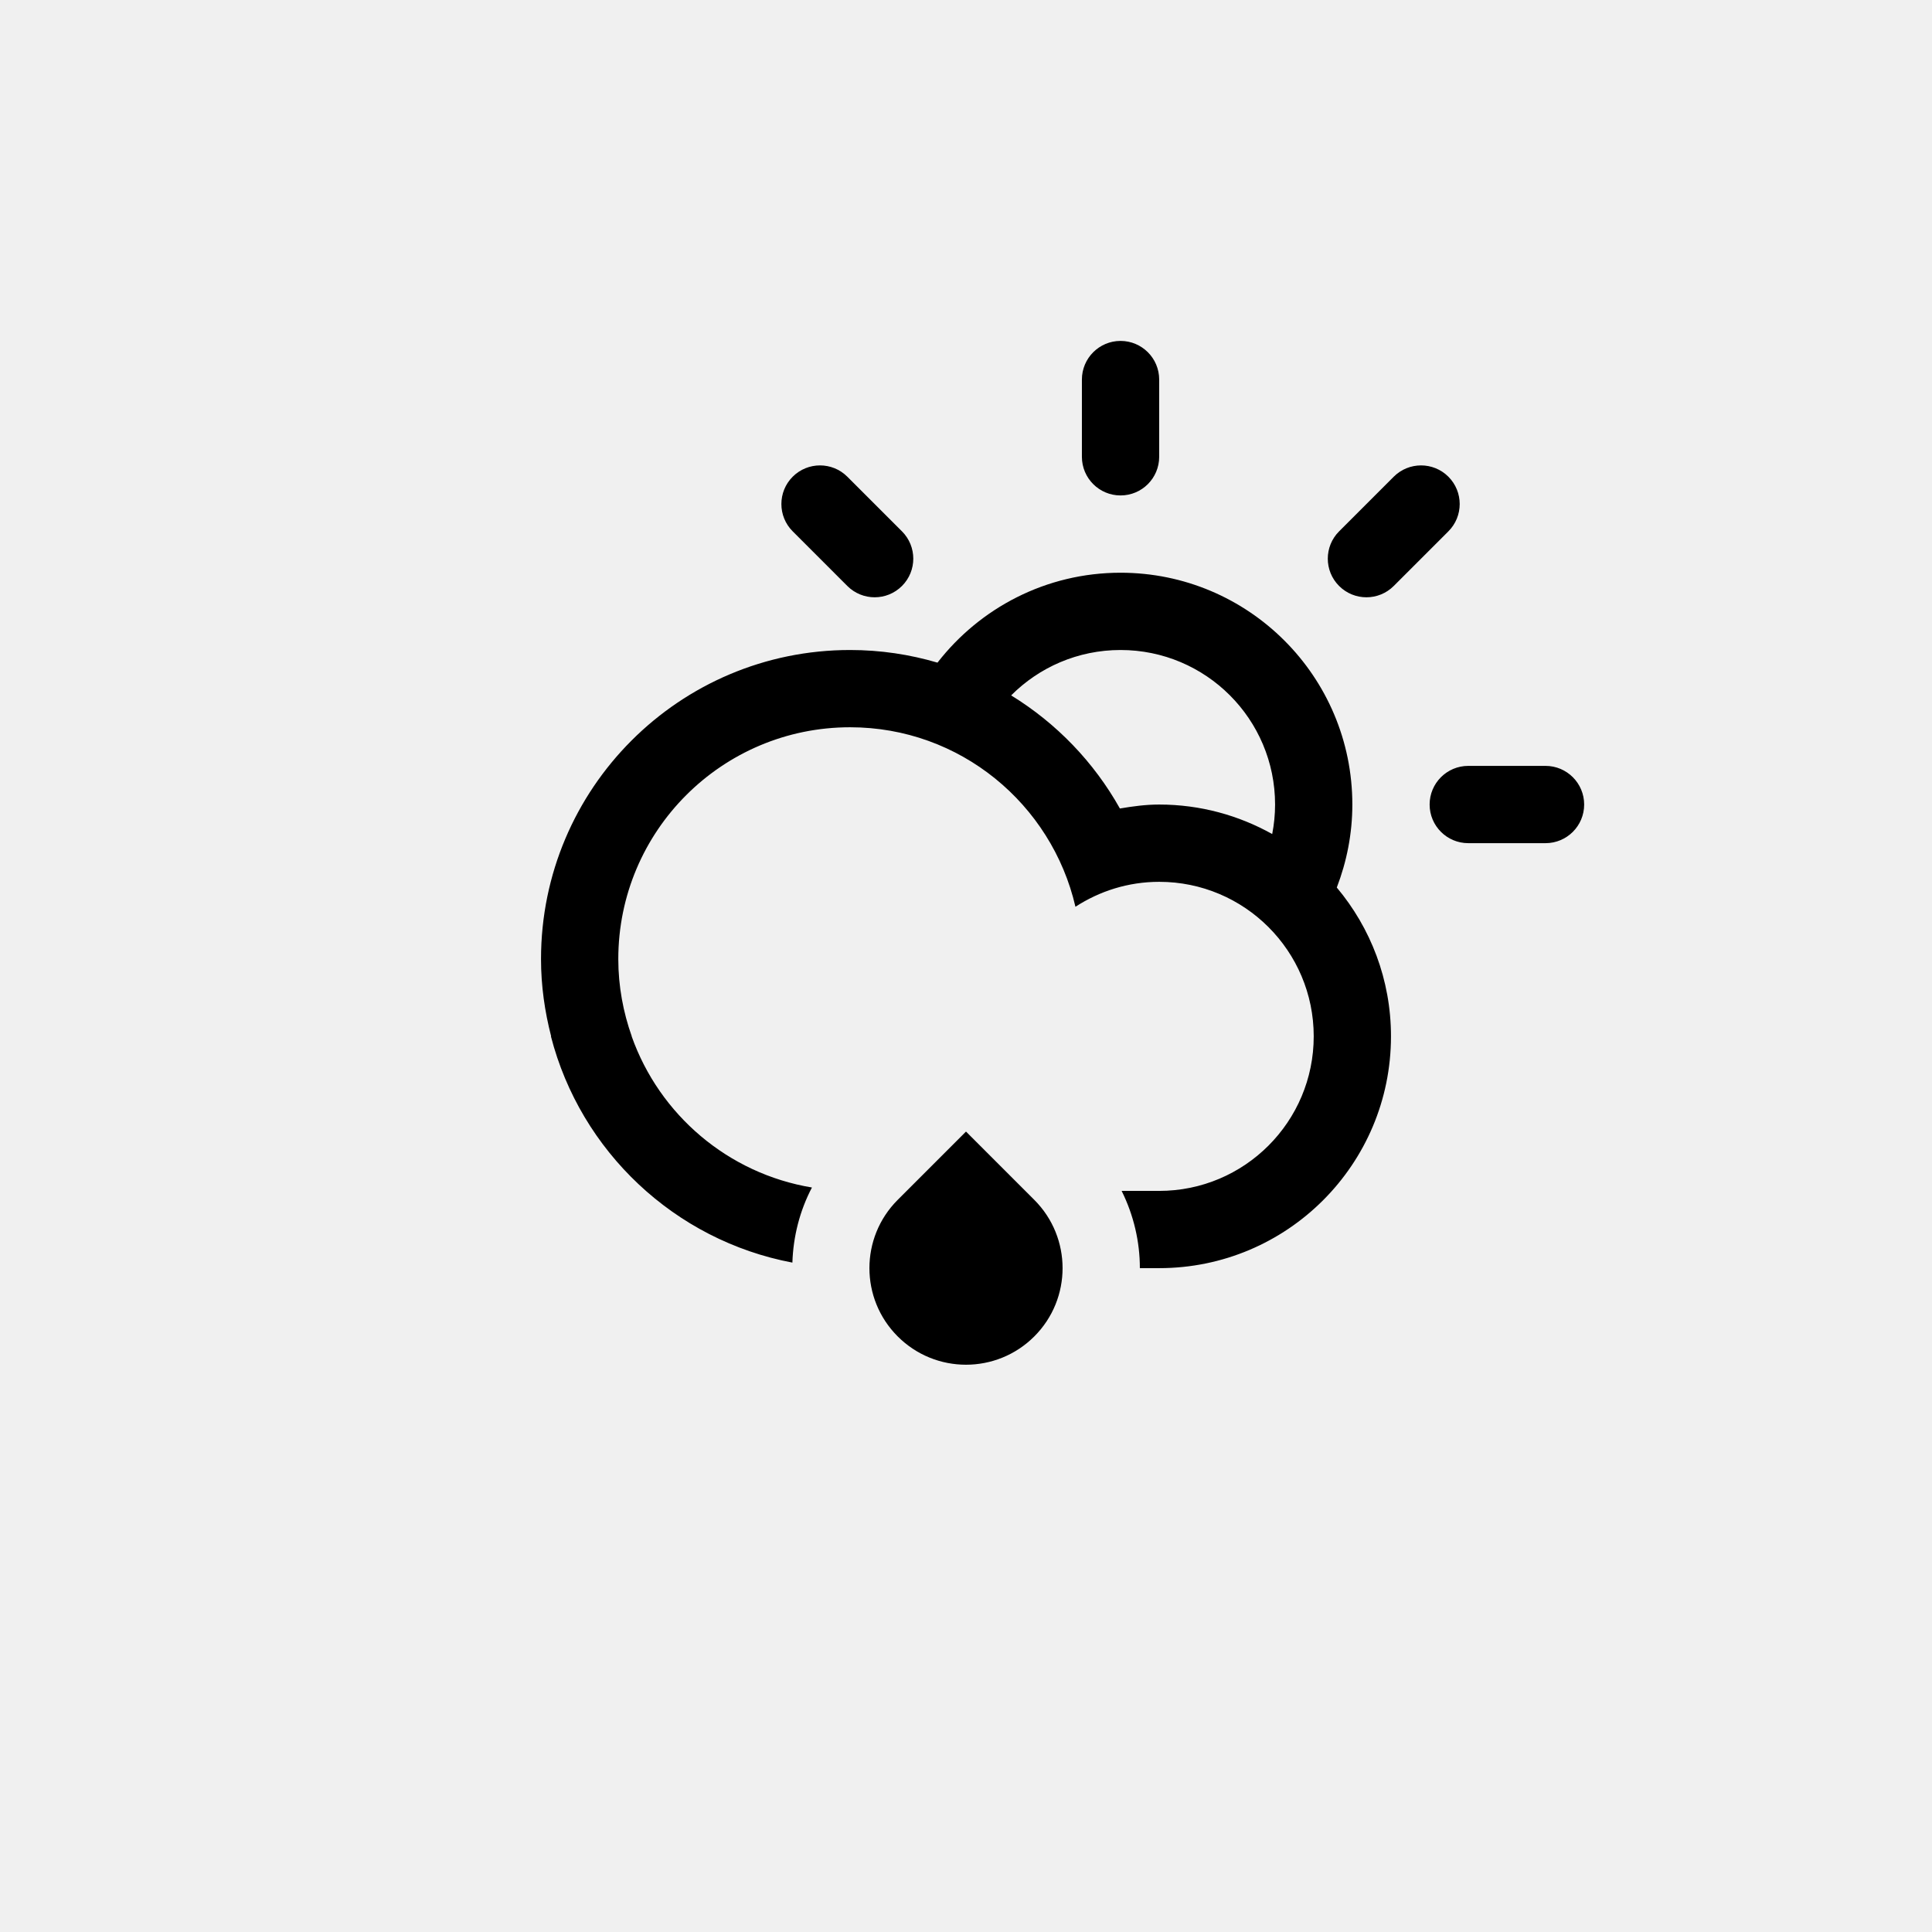
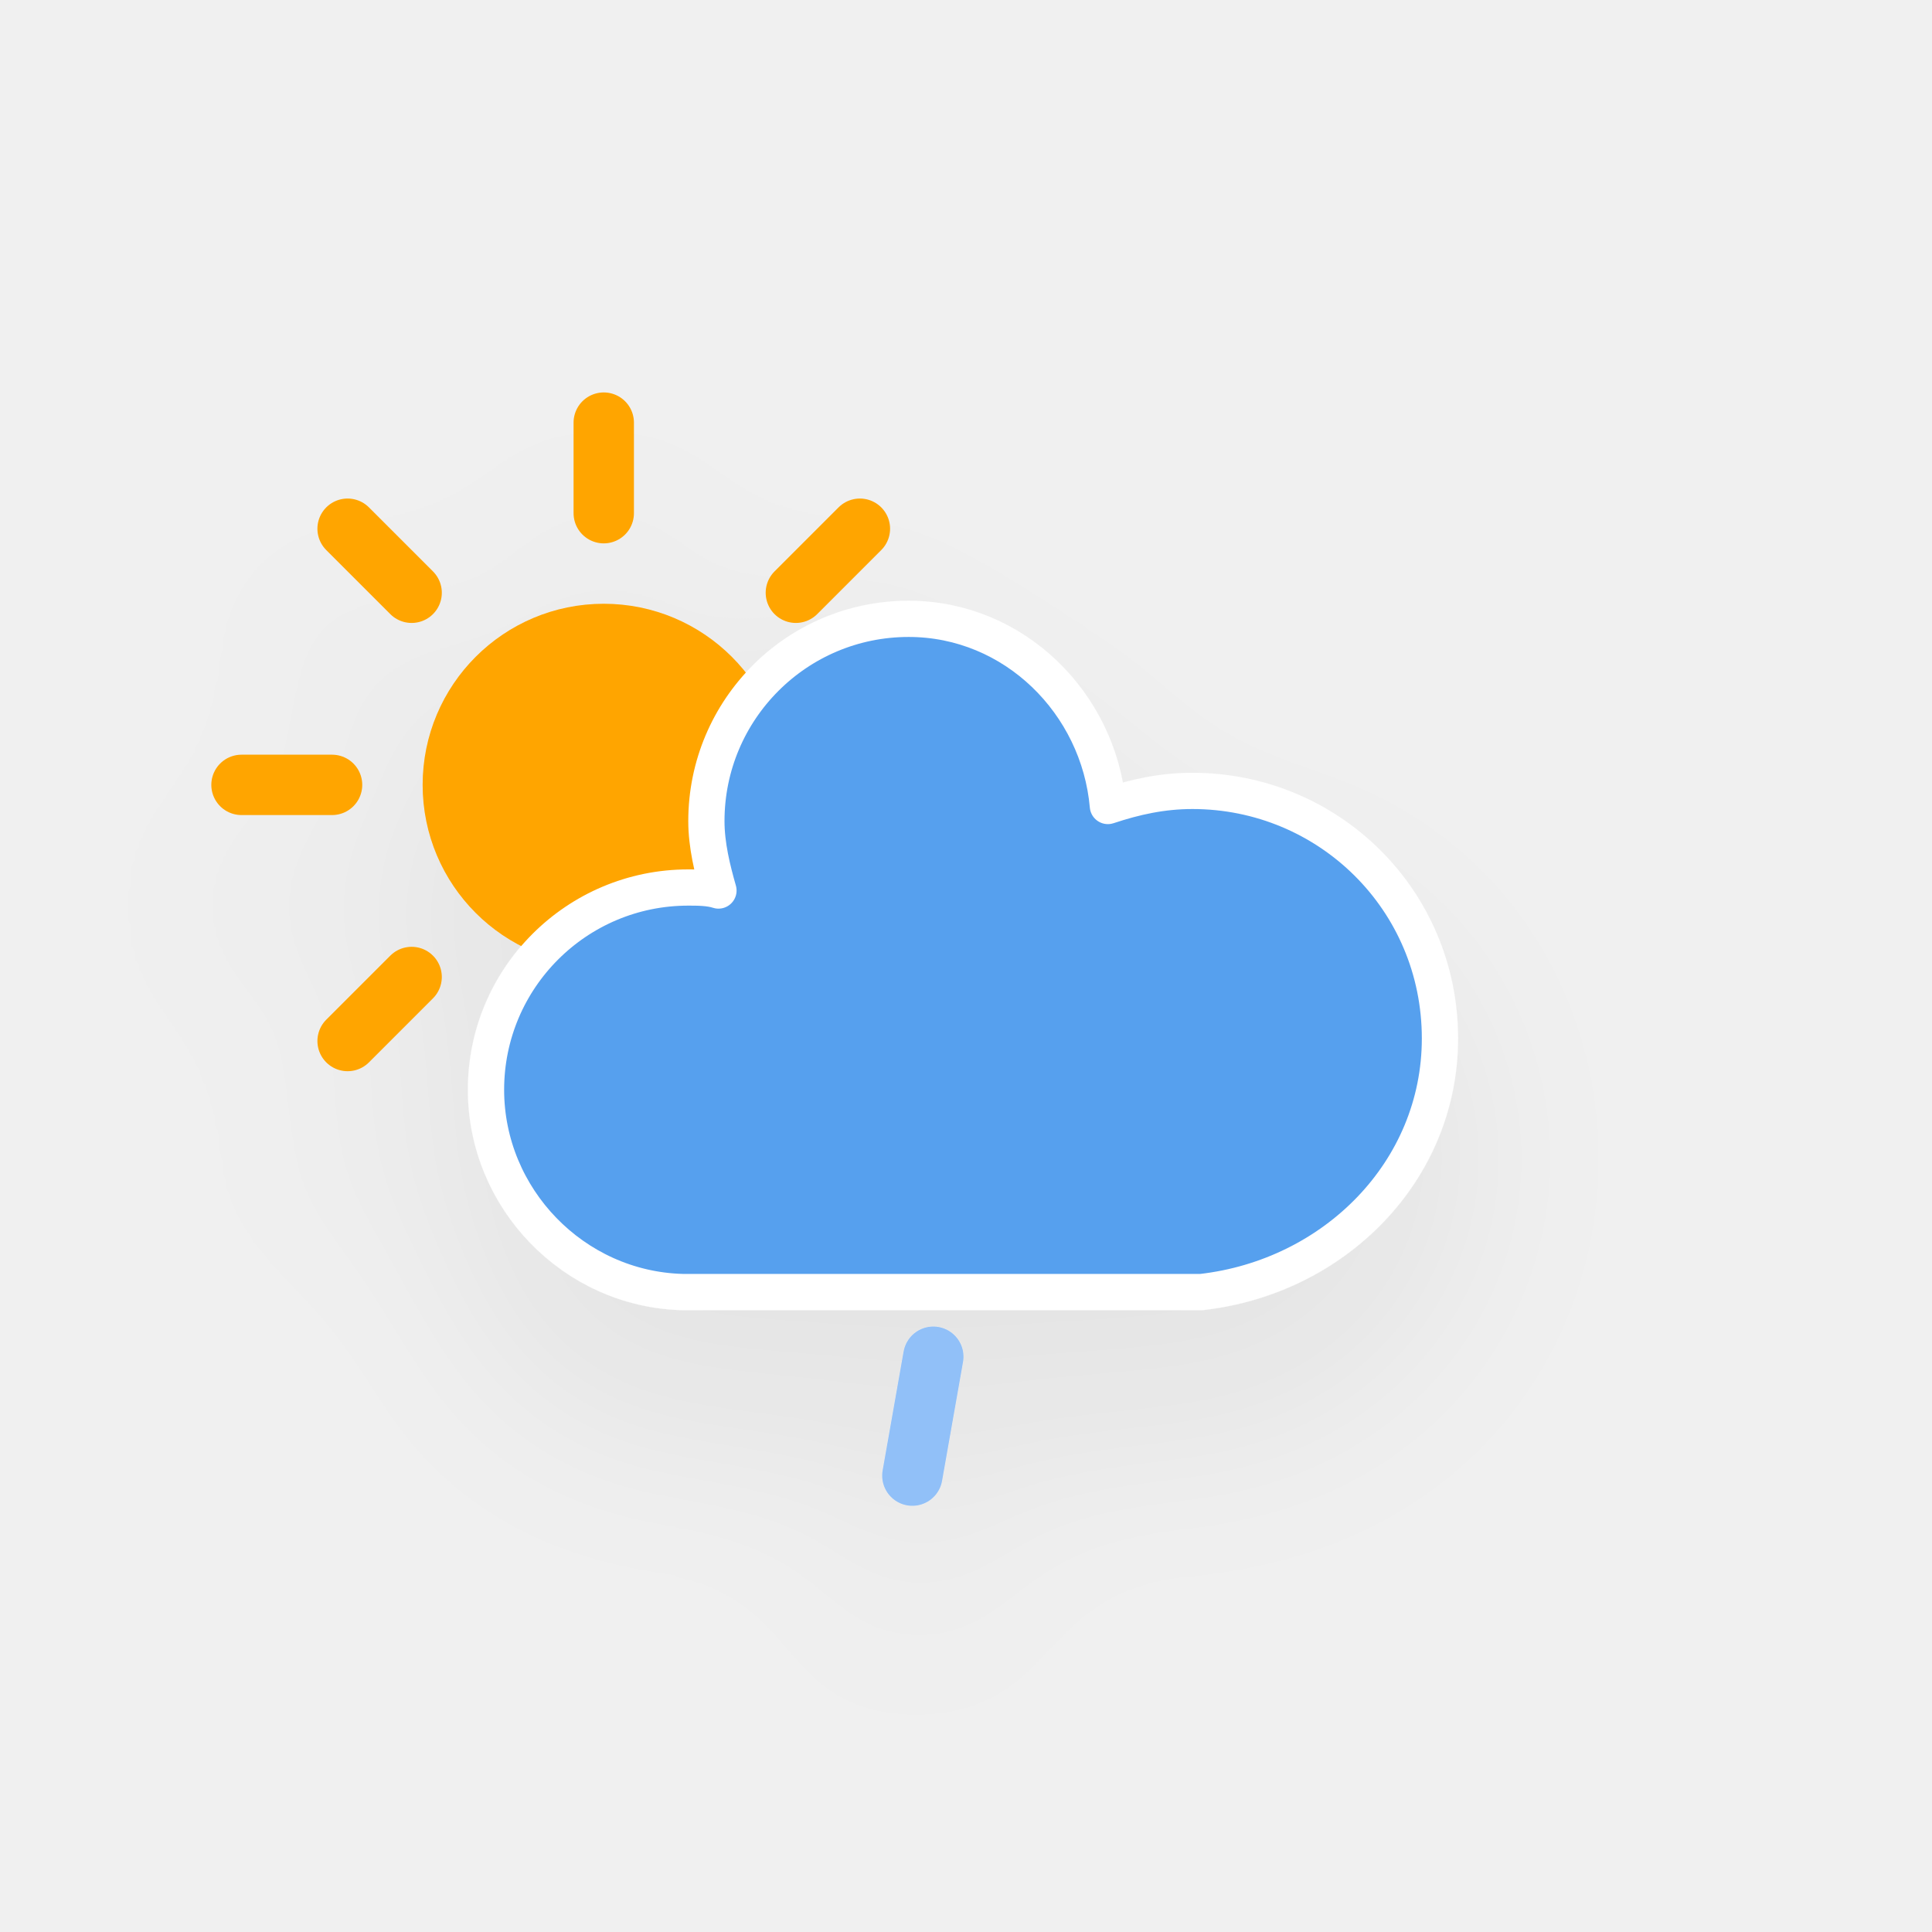
- <svg xmlns="http://www.w3.org/2000/svg" version="1.1" id="Layer_1" x="0px" y="0px" width="100px" height="100px" viewBox="0 0 100 100" enable-background="new 0 0 100 100" xml:space="preserve">
-   <path fill-rule="evenodd" clip-rule="evenodd" d="M79.996,43.642h-3.999c-1.104,0-2-0.895-2-2c0-1.104,0.896-2,2-2h3.999  c1.104,0,2,0.896,2,2C81.996,42.748,81.101,43.642,79.996,43.642z M72.14,30.33c-0.781,0.781-2.047,0.781-2.828,0  c-0.781-0.78-0.781-2.047,0-2.828l2.828-2.828c0.781-0.78,2.047-0.78,2.828,0c0.781,0.781,0.781,2.048,0,2.828L72.14,30.33z   M69.192,45.938L69.192,45.938c1.748,2.084,2.805,4.77,2.805,7.703l0,0c0,6.627-5.371,11.998-11.998,11.998c-0.266,0-0.614,0-1,0  c0-1.371-0.319-2.742-0.943-3.998c0.777,0,1.451,0,1.943,0c4.418,0,7.999-3.582,7.999-8s-3.581-7.998-7.999-7.998  c-1.601,0-3.084,0.48-4.334,1.291c-1.231-5.318-5.973-9.291-11.664-9.291c-6.627,0-11.998,5.372-11.998,11.998  c0,1.406,0.254,2.748,0.697,4h-0.005c1.437,4.053,4.987,7.104,9.331,7.824c-0.637,1.215-0.969,2.547-1.012,3.887  c-6.096-1.152-10.964-5.76-12.498-11.711h0.011c-0.33-1.279-0.524-2.615-0.524-4c0-8.834,7.162-15.997,15.998-15.997  c1.572,0,3.089,0.231,4.523,0.654c2.195-2.827,5.617-4.654,9.475-4.654c6.627,0,11.998,5.371,11.998,11.998  C69.997,43.158,69.705,44.602,69.192,45.938z M57.999,33.644c-2.213,0-4.215,0.898-5.662,2.35c2.34,1.435,4.285,3.452,5.629,5.854  c0.664-0.113,1.336-0.205,2.033-0.205c2.125,0,4.118,0.559,5.85,1.527l0,0c0.096-0.494,0.149-1.004,0.149-1.527  C65.998,37.224,62.417,33.644,57.999,33.644z M57.999,25.644c-1.104,0-2-0.895-2-2v-3.999c0-1.104,0.896-1.999,2-1.999  s2,0.895,2,1.999v3.999C59.999,24.75,59.104,25.644,57.999,25.644z M43.858,30.33l-2.828-2.828c-0.781-0.78-0.781-2.047,0-2.828  c0.781-0.78,2.047-0.78,2.828,0l2.828,2.828c0.781,0.781,0.781,2.048,0,2.828C45.905,31.111,44.64,31.111,43.858,30.33z M50,58.57  l3.535,3.535c1.952,1.951,1.952,5.117,0,7.068c-1.952,1.953-5.118,1.953-7.07,0c-1.952-1.951-1.952-5.117,0-7.068L50,58.57z" />
+ <svg xmlns="http://www.w3.org/2000/svg" version="1.1" width="64" height="64" viewbox="0 0 64 64">
+   <defs>
+     <filter id="blur" width="200%" height="200%">
+       <feGaussianBlur in="SourceAlpha" stdDeviation="3" />
+       <feOffset dx="0" dy="4" result="offsetblur" />
+       <feComponentTransfer>
+         <feFuncA type="linear" slope="0.05" />
+       </feComponentTransfer>
+       <feMerge>
+         <feMergeNode />
+         <feMergeNode in="SourceGraphic" />
+       </feMerge>
+     </filter>
+     <style type="text/css">
+ /*
+ ** SUN
+ */
+ @keyframes am-weather-sun {
+   0% {
+     -webkit-transform: rotate(0deg);
+        -moz-transform: rotate(0deg);
+         -ms-transform: rotate(0deg);
+             transform: rotate(0deg);
+   }
+ 
+   100% {
+     -webkit-transform: rotate(360deg);
+        -moz-transform: rotate(360deg);
+         -ms-transform: rotate(360deg);
+             transform: rotate(360deg);
+   }
+ }
+ 
+ .am-weather-sun {
+   -webkit-animation-name: am-weather-sun;
+      -moz-animation-name: am-weather-sun;
+       -ms-animation-name: am-weather-sun;
+           animation-name: am-weather-sun;
+   -webkit-animation-duration: 9s;
+      -moz-animation-duration: 9s;
+       -ms-animation-duration: 9s;
+           animation-duration: 9s;
+   -webkit-animation-timing-function: linear;
+      -moz-animation-timing-function: linear;
+       -ms-animation-timing-function: linear;
+           animation-timing-function: linear;
+   -webkit-animation-iteration-count: infinite;
+      -moz-animation-iteration-count: infinite;
+       -ms-animation-iteration-count: infinite;
+           animation-iteration-count: infinite;
+ }
+ 
+ /*
+ ** RAIN
+ */
+ @keyframes am-weather-rain {
+   0% {
+     stroke-dashoffset: 0;
+   }
+ 
+   100% {
+     stroke-dashoffset: -100;
+   }
+ }
+ 
+ .am-weather-rain-1 {
+   -webkit-animation-name: am-weather-rain;
+      -moz-animation-name: am-weather-rain;
+       -ms-animation-name: am-weather-rain;
+           animation-name: am-weather-rain;
+   -webkit-animation-duration: 8s;
+      -moz-animation-duration: 8s;
+       -ms-animation-duration: 8s;
+           animation-duration: 8s;
+   -webkit-animation-timing-function: linear;
+      -moz-animation-timing-function: linear;
+       -ms-animation-timing-function: linear;
+           animation-timing-function: linear;
+   -webkit-animation-iteration-count: infinite;
+      -moz-animation-iteration-count: infinite;
+       -ms-animation-iteration-count: infinite;
+           animation-iteration-count: infinite;
+ }
+         </style>
+   </defs>
+   <g filter="url(#blur)" id="rainy-2">
+     <g transform="translate(20,10)">
+       <g transform="translate(0,16)">
+         <g class="am-weather-sun">
+           <g>
+             <line fill="none" stroke="orange" stroke-linecap="round" stroke-width="2" transform="translate(0,9)" x1="0" x2="0" y1="0" y2="3" />
+           </g>
+           <g transform="rotate(45)">
+             <line fill="none" stroke="orange" stroke-linecap="round" stroke-width="2" transform="translate(0,9)" x1="0" x2="0" y1="0" y2="3" />
+           </g>
+           <g transform="rotate(90)">
+             <line fill="none" stroke="orange" stroke-linecap="round" stroke-width="2" transform="translate(0,9)" x1="0" x2="0" y1="0" y2="3" />
+           </g>
+           <g transform="rotate(135)">
+             <line fill="none" stroke="orange" stroke-linecap="round" stroke-width="2" transform="translate(0,9)" x1="0" x2="0" y1="0" y2="3" />
+           </g>
+           <g transform="rotate(180)">
+             <line fill="none" stroke="orange" stroke-linecap="round" stroke-width="2" transform="translate(0,9)" x1="0" x2="0" y1="0" y2="3" />
+           </g>
+           <g transform="rotate(225)">
+             <line fill="none" stroke="orange" stroke-linecap="round" stroke-width="2" transform="translate(0,9)" x1="0" x2="0" y1="0" y2="3" />
+           </g>
+           <g transform="rotate(270)">
+             <line fill="none" stroke="orange" stroke-linecap="round" stroke-width="2" transform="translate(0,9)" x1="0" x2="0" y1="0" y2="3" />
+           </g>
+           <g transform="rotate(315)">
+             <line fill="none" stroke="orange" stroke-linecap="round" stroke-width="2" transform="translate(0,9)" x1="0" x2="0" y1="0" y2="3" />
+           </g>
+         </g>
+         <circle cx="0" cy="0" fill="orange" r="5" stroke="orange" stroke-width="2" />
+       </g>
+       <g>
+         <path d="M47.7,35.4c0-4.6-3.7-8.2-8.2-8.2c-1,0-1.9,0.2-2.8,0.5c-0.3-3.4-3.1-6.2-6.6-6.2c-3.7,0-6.7,3-6.7,6.7c0,0.8,0.2,1.6,0.4,2.3    c-0.3-0.1-0.7-0.1-1-0.1c-3.7,0-6.7,3-6.7,6.7c0,3.6,2.9,6.6,6.5,6.7l17.2,0C44.2,43.3,47.7,39.8,47.7,35.4z" fill="#57A0EE" stroke="white" stroke-linejoin="round" stroke-width="1.2" transform="translate(-20,-11)" />
+       </g>
+     </g>
+     <g transform="translate(37,45), rotate(10)">
+       <line class="am-weather-rain-1" fill="none" stroke="#91C0F8" stroke-dasharray="4,7" stroke-linecap="round" stroke-width="2" transform="translate(-6,1)" x1="0" x2="0" y1="0" y2="8" />
+     </g>
+   </g>
</svg>
